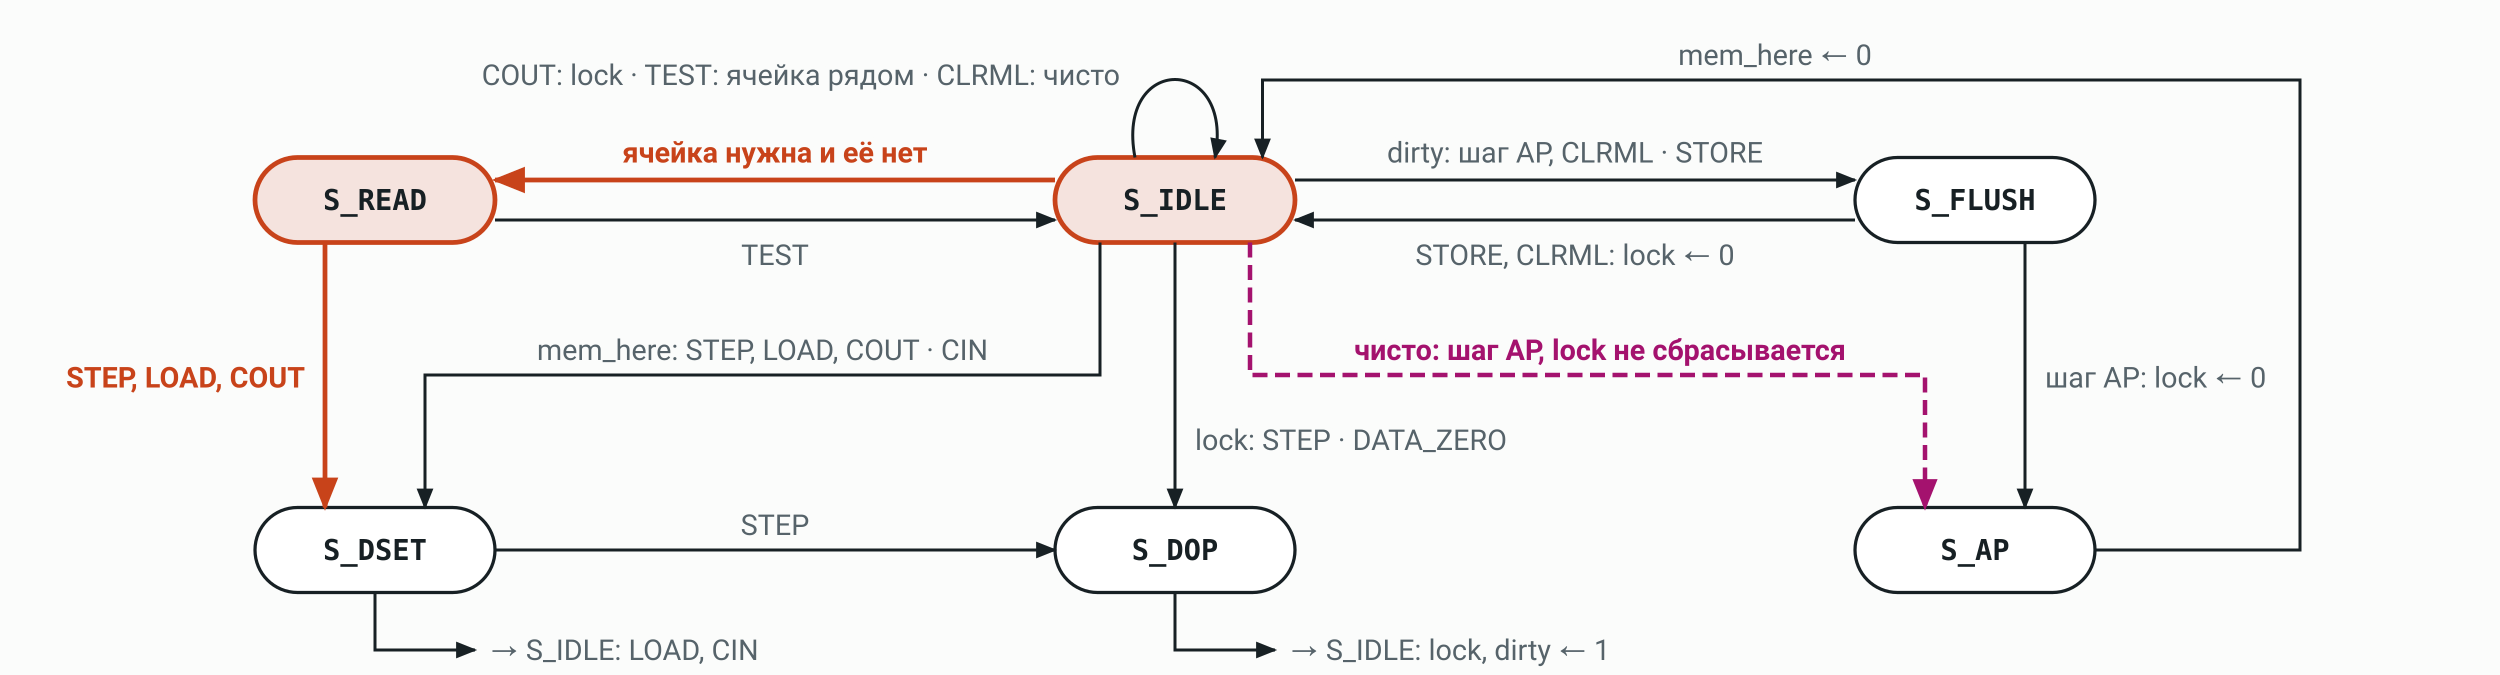
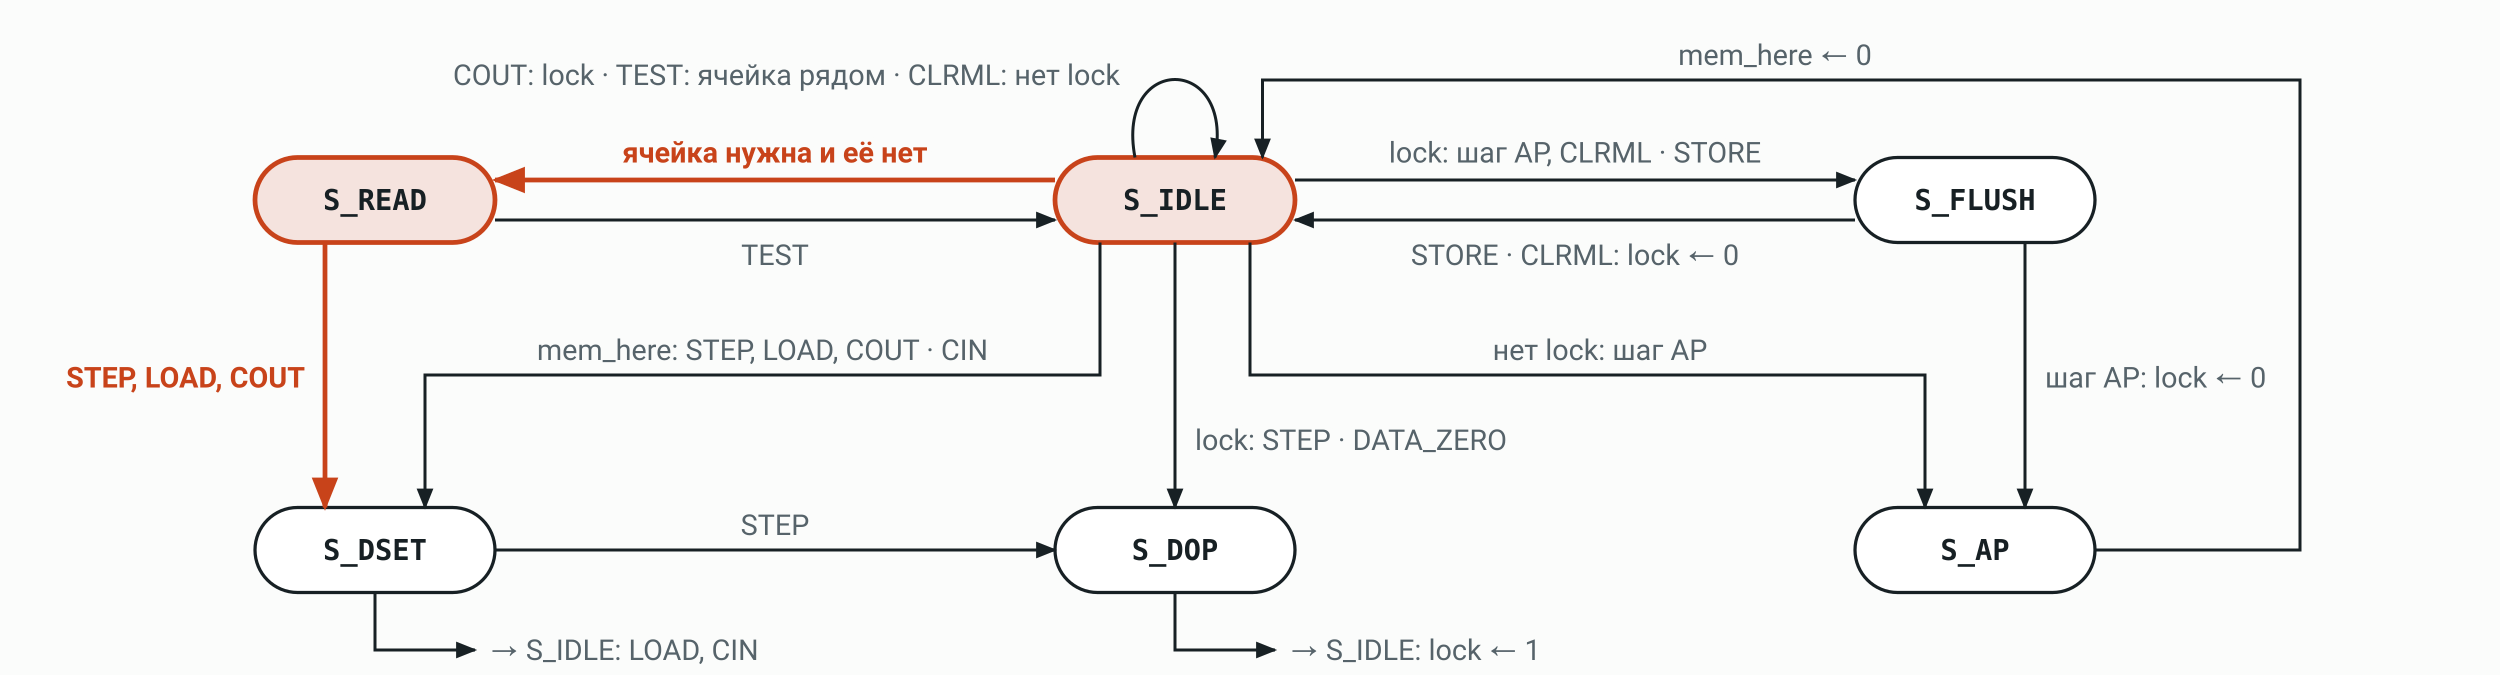
- <svg xmlns="http://www.w3.org/2000/svg" viewBox="0 0 1000 270" width="1000" height="270" class="dg" role="img" aria-label="Автомат ApLine: память читается только тогда, когда значение ячейки нужно и его нет ни в счётчике, ни в выходном регистре памяти; выгрузка — только изменённого значения перед сменой адреса. Каждое состояние, кроме S_IDLE, выдаёт одну операцию, когда готовы все исполнители (go), и уходит в такте её приёма.">
+ <svg xmlns="http://www.w3.org/2000/svg" viewBox="0 0 1000 270" width="1000" height="270" class="dg" role="img" aria-label="Автомат ApLine: память читается только тогда, когда значение ячейки нужно и его нет ни в счётчике, ни в выходном регистре памяти; выгрузка — перед сменой адреса, если счётчик владеет ячейкой (MemLock). Каждое состояние, кроме S_IDLE, выдаёт одну операцию, когда готовы все исполнители (go), и уходит в такте её приёма.">
  <style>
.dg { color: #172024; display: block; height: auto; color: #172024; }
.dg text { fill: currentColor; font-family: "PT Sans", "Segoe UI", Roboto, Helvetica, Arial, sans-serif; font-size: 11px; }
.dg .tt { font-family: "PT Sans Narrow", "Arial Narrow", "Roboto Condensed", Arial, sans-serif; font-weight: 700; font-size: 14px; letter-spacing: 0.02em; }
.dg .tm { font-family: "JetBrains Mono", "DejaVu Sans Mono", Consolas, "Liberation Mono", monospace; font-size: 10.5px; }
.dg .tl { fill: #56636a; font-size: 11.5px; }
.dg .tp { font-family: "JetBrains Mono", "DejaVu Sans Mono", Consolas, "Liberation Mono", monospace; font-size: 11px; }
.dg .tpi { font-family: "JetBrains Mono", "DejaVu Sans Mono", Consolas, "Liberation Mono", monospace; font-size: 10px; fill: #56636a; }
.dg .tn { fill: #56636a; font-size: 10.5px; }
.dg .tg { font-family: "JetBrains Mono", "DejaVu Sans Mono", Consolas, "Liberation Mono", monospace; font-size: 13px; font-weight: 700; }
.dg .ts { font-family: "JetBrains Mono", "DejaVu Sans Mono", Consolas, "Liberation Mono", monospace; font-size: 11.5px; font-weight: 600; }
.dg .tf { font-family: "PT Sans Narrow", "Arial Narrow", "Roboto Condensed", Arial, sans-serif; font-size: 13px; letter-spacing: 0.03em; fill: #56636a; }
.dg .tk { font-family: "PT Sans Narrow", "Arial Narrow", "Roboto Condensed", Arial, sans-serif; font-weight: 700; font-size: 14px; }
.dg .ti { font-family: "JetBrains Mono", "DejaVu Sans Mono", Consolas, "Liberation Mono", monospace; font-size: 8.5px; fill: #56636a; }
.dg .tnum { font-family: "JetBrains Mono", "DejaVu Sans Mono", Consolas, "Liberation Mono", monospace; font-size: 11px; font-weight: 700; fill: #c8431a; }
.dg .tacc { fill: #c8431a; font-weight: 700; font-size: 11.5px; }
.dg .blk { fill: #ffffff; stroke: currentColor; stroke-width: 1.2; }
.dg .blk-opt { fill: #ffffff; stroke: currentColor; stroke-width: 1.2; stroke-dasharray: 6 3; }
.dg .blk-acc { fill: rgba(200, 67, 26, 0.13); stroke: #c8431a; stroke-width: 1.6; }
.dg .frame { fill: none; stroke: #56636a; stroke-width: 1; stroke-dasharray: 2 4; }
.dg .w { fill: none; stroke: currentColor; stroke-width: 1.2; }
.dg .wd { fill: none; stroke: currentColor; stroke-width: 1.2; stroke-dasharray: 5 3; }
.dg .wacc { fill: none; stroke: #c8431a; stroke-width: 1.9; }
.dg .wbus { fill: none; stroke: currentColor; stroke-width: 3.2; }
.dg .wthin { fill: none; stroke: #56636a; stroke-width: 1; }
.dg .wv { fill: none; stroke: currentColor; stroke-width: 1.6; }
.dg .wvacc { fill: none; stroke: #c8431a; stroke-width: 2.1; }
.dg .grid { stroke: #c6cfcd; stroke-width: 1; }
.dg .ah { fill: currentColor; }
.dg .ahg { fill: #c8431a; }
.dg .ahw { fill: #a4126e; }
.dg .wwarn { fill: none; stroke: #a4126e; stroke-width: 1.8; stroke-dasharray: 6 3; }
.dg .twarn { fill: #a4126e; font-weight: 700; font-size: 11.5px; }
.dg .tl, .dg .tn, .dg .tacc, .dg .twarn { paint-order: stroke; stroke: #fbfcfb; stroke-width: 4px; stroke-linejoin: round; }
.dg .dot { fill: currentColor; }
.dg .dot-acc { fill: #c8431a; }
.dg .inv { fill: #ffffff; stroke: currentColor; stroke-width: 1.2; }
.dg .st { fill: #ffffff; stroke: currentColor; stroke-width: 1.3; }
.dg .st-acc { fill: rgba(200, 67, 26, 0.13); stroke: #c8431a; stroke-width: 1.9; }
.dg .st-dim { fill: #e3e9e8; stroke: #56636a; stroke-width: 1.1; stroke-dasharray: 4 3; }
.dg .anode { fill: #e3e9e8; stroke: #56636a; stroke-width: 1; }
.dg .kmain { fill: #ffffff; stroke: currentColor; stroke-width: 1.4; }
.dg .kga { fill: #ffffff; stroke: currentColor; stroke-width: 1.2; }
.dg .kgb { fill: #56636a; }
.dg .lit { fill: #c8431a; stroke: #c8431a; }
.dg .halo { fill: rgba(200, 67, 26, 0.13); }
.dg .tgt { fill: none; stroke: #c8431a; stroke-width: 1.3; stroke-dasharray: 3 3; }
.dg .seg { fill: #ffffff; stroke: currentColor; stroke-width: 1.1; }
.dg .seg-acc { fill: rgba(200, 67, 26, 0.13); stroke: #c8431a; stroke-width: 1.4; }
.dg .seg-off { fill: #e3e9e8; stroke: #56636a; stroke-width: 1; }
</style>
  <rect x="0" y="0" width="1000" height="270" fill="#fbfcfb" />
  <defs>
    <marker id="aplfsm-a" viewBox="0 0 10 10" refX="9" refY="5" markerWidth="7" markerHeight="7" orient="auto-start-reverse">
      <path d="M0,1 L10,5 L0,9 z" fill="#172024" stroke="none" stroke-width="0" class="ah" />
    </marker>
    <marker id="aplfsm-ag" viewBox="0 0 10 10" refX="9" refY="5" markerWidth="7" markerHeight="7" orient="auto-start-reverse">
      <path d="M0,1 L10,5 L0,9 z" fill="#c8431a" stroke="none" stroke-width="0" class="ahg" />
    </marker>
    <marker id="aplfsm-aw" viewBox="0 0 10 10" refX="9" refY="5" markerWidth="7" markerHeight="7" orient="auto-start-reverse">
      <path d="M0,1 L10,5 L0,9 z" fill="#a4126e" stroke="none" stroke-width="0" class="ahw" />
    </marker>
  </defs>
  <g transform="translate(0,20)">
    <rect x="102" y="43" width="96" height="34" rx="17" fill="#f5ddd3" stroke="#c8431a" stroke-width="1.9" class="st-acc" />
    <text x="150" y="64" fill="#172024" font-size="11" font-family="sans-serif" class="ts" text-anchor="middle">S_READ</text>
    <rect x="422" y="43" width="96" height="34" rx="17" fill="#f5ddd3" stroke="#c8431a" stroke-width="1.9" class="st-acc" />
    <text x="470" y="64" fill="#172024" font-size="11" font-family="sans-serif" class="ts" text-anchor="middle">S_IDLE</text>
    <rect x="742" y="43" width="96" height="34" rx="17" fill="#ffffff" stroke="#172024" stroke-width="1.3" class="st" />
    <text x="790" y="64" fill="#172024" font-size="11" font-family="sans-serif" class="ts" text-anchor="middle">S_FLUSH</text>
    <rect x="102" y="183" width="96" height="34" rx="17" fill="#ffffff" stroke="#172024" stroke-width="1.3" class="st" />
    <text x="150" y="204" fill="#172024" font-size="11" font-family="sans-serif" class="ts" text-anchor="middle">S_DSET</text>
    <rect x="422" y="183" width="96" height="34" rx="17" fill="#ffffff" stroke="#172024" stroke-width="1.3" class="st" />
    <text x="470" y="204" fill="#172024" font-size="11" font-family="sans-serif" class="ts" text-anchor="middle">S_DOP</text>
    <rect x="742" y="183" width="96" height="34" rx="17" fill="#ffffff" stroke="#172024" stroke-width="1.3" class="st" />
    <text x="790" y="204" fill="#172024" font-size="11" font-family="sans-serif" class="ts" text-anchor="middle">S_AP</text>
    <path d="M454,43 C446,1.4 494,1.4 486,43" fill="none" stroke="#172024" stroke-width="1.2" class="w" marker-end="url(#aplfsm-a)" />
-     <text x="448" y="14" fill="#56636a" font-size="11" font-family="sans-serif" class="tl" text-anchor="end">COUT: lock · TEST: ячейка рядом · CLRML: чисто</text>
+     <text x="448" y="14" fill="#56636a" font-size="11" font-family="sans-serif" class="tl" text-anchor="end">COUT: lock · TEST: ячейка рядом · CLRML: нет lock</text>
    <polyline points="422,52 198,52" fill="none" stroke="#c8431a" stroke-width="1.9" class="wacc" marker-end="url(#aplfsm-ag)" />
    <text x="310" y="45" fill="#c8431a" font-size="11" font-family="sans-serif" class="tacc" text-anchor="middle">ячейка нужна и её нет</text>
    <polyline points="198,68 422,68" fill="none" stroke="#172024" stroke-width="1.2" class="w" marker-end="url(#aplfsm-a)" />
    <text x="310" y="86" fill="#56636a" font-size="11" font-family="sans-serif" class="tl" text-anchor="middle">TEST</text>
    <polyline points="130,77 130,183" fill="none" stroke="#c8431a" stroke-width="1.9" class="wacc" marker-end="url(#aplfsm-ag)" />
    <text x="122" y="135" fill="#c8431a" font-size="11" font-family="sans-serif" class="tacc" text-anchor="end">STEP, LOAD, COUT</text>
    <polyline points="440,77 440,130 170,130 170,183" fill="none" stroke="#172024" stroke-width="1.2" class="w" marker-end="url(#aplfsm-a)" />
    <text x="305" y="124" fill="#56636a" font-size="11" font-family="sans-serif" class="tl" text-anchor="middle">mem_here: STEP, LOAD, COUT · CIN</text>
    <polyline points="470,77 470,183" fill="none" stroke="#172024" stroke-width="1.2" class="w" marker-end="url(#aplfsm-a)" />
    <text x="478" y="160" fill="#56636a" font-size="11" font-family="sans-serif" class="tl" text-anchor="start">lock: STEP · DATA_ZERO</text>
    <polyline points="518,52 742,52" fill="none" stroke="#172024" stroke-width="1.2" class="w" marker-end="url(#aplfsm-a)" />
-     <text x="630" y="45" fill="#56636a" font-size="11" font-family="sans-serif" class="tl" text-anchor="middle">dirty: шаг AP, CLRML · STORE</text>
+     <text x="630" y="45" fill="#56636a" font-size="11" font-family="sans-serif" class="tl" text-anchor="middle">lock: шаг AP, CLRML · STORE</text>
    <polyline points="742,68 518,68" fill="none" stroke="#172024" stroke-width="1.2" class="w" marker-end="url(#aplfsm-a)" />
-     <text x="630" y="86" fill="#56636a" font-size="11" font-family="sans-serif" class="tl" text-anchor="middle">STORE, CLRML: lock ← 0</text>
-     <polyline points="500,77 500,130 770,130 770,183" fill="none" stroke="#a4126e" stroke-width="1.8" stroke-dasharray="5 3" class="wwarn" marker-end="url(#aplfsm-aw)" />
-     <text x="640" y="124" fill="#a4126e" font-size="11" font-family="sans-serif" class="twarn" text-anchor="middle">чисто: шаг AP, lock не сбрасывается</text>
+     <text x="630" y="86" fill="#56636a" font-size="11" font-family="sans-serif" class="tl" text-anchor="middle">STORE · CLRML: lock ← 0</text>
+     <polyline points="500,77 500,130 770,130 770,183" fill="none" stroke="#172024" stroke-width="1.2" class="w" marker-end="url(#aplfsm-a)" />
+     <text x="640" y="124" fill="#56636a" font-size="11" font-family="sans-serif" class="tl" text-anchor="middle">нет lock: шаг AP</text>
    <polyline points="810,77 810,183" fill="none" stroke="#172024" stroke-width="1.2" class="w" marker-end="url(#aplfsm-a)" />
    <text x="818" y="135" fill="#56636a" font-size="11" font-family="sans-serif" class="tl" text-anchor="start">шаг AP: lock ← 0</text>
    <polyline points="838,200 920,200 920,12 505,12 505,43" fill="none" stroke="#172024" stroke-width="1.2" class="w" marker-end="url(#aplfsm-a)" />
    <text x="710" y="6" fill="#56636a" font-size="11" font-family="sans-serif" class="tl" text-anchor="middle">mem_here ← 0</text>
    <polyline points="198,200 422,200" fill="none" stroke="#172024" stroke-width="1.2" class="w" marker-end="url(#aplfsm-a)" />
    <text x="310" y="194" fill="#56636a" font-size="11" font-family="sans-serif" class="tl" text-anchor="middle">STEP</text>
    <polyline points="150,217 150,240 190,240" fill="none" stroke="#172024" stroke-width="1.2" class="w" marker-end="url(#aplfsm-a)" />
    <text x="196" y="244" fill="#56636a" font-size="11" font-family="sans-serif" class="tl" text-anchor="start">→ S_IDLE: LOAD, CIN</text>
    <polyline points="470,217 470,240 510,240" fill="none" stroke="#172024" stroke-width="1.2" class="w" marker-end="url(#aplfsm-a)" />
-     <text x="516" y="244" fill="#56636a" font-size="11" font-family="sans-serif" class="tl" text-anchor="start">→ S_IDLE: lock, dirty ← 1</text>
+     <text x="516" y="244" fill="#56636a" font-size="11" font-family="sans-serif" class="tl" text-anchor="start">→ S_IDLE: lock ← 1</text>
  </g>
</svg>
